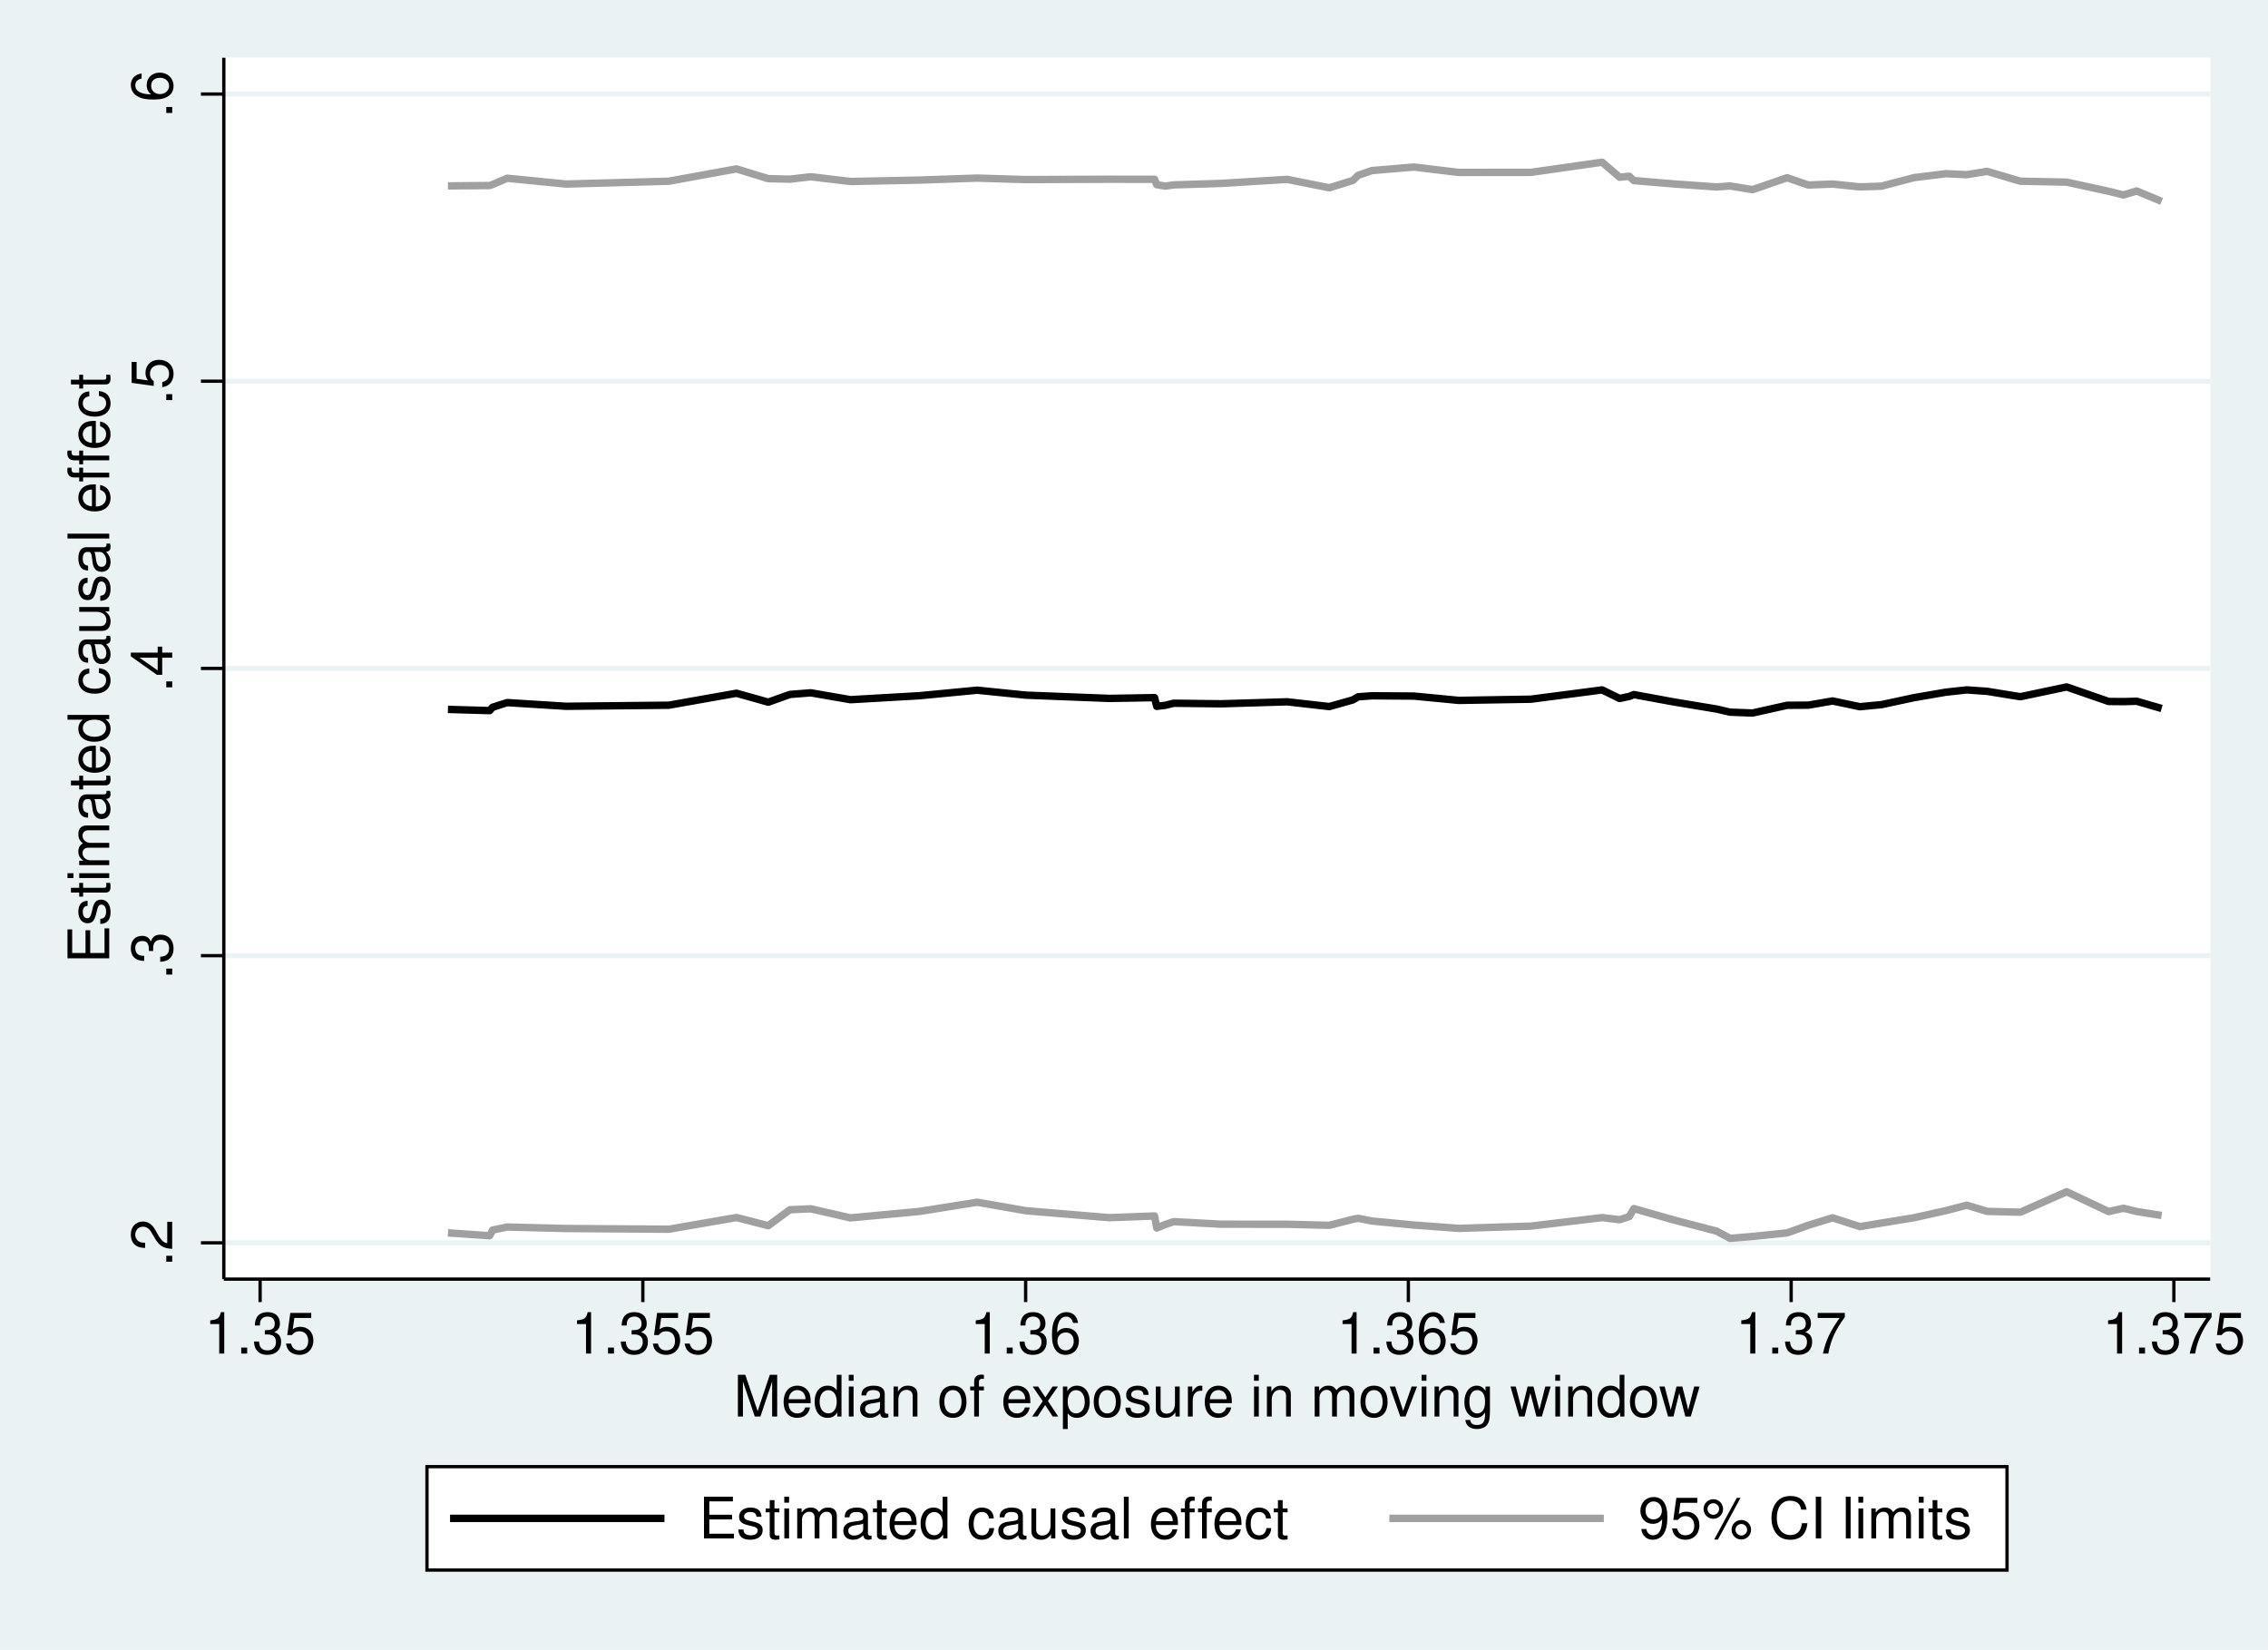
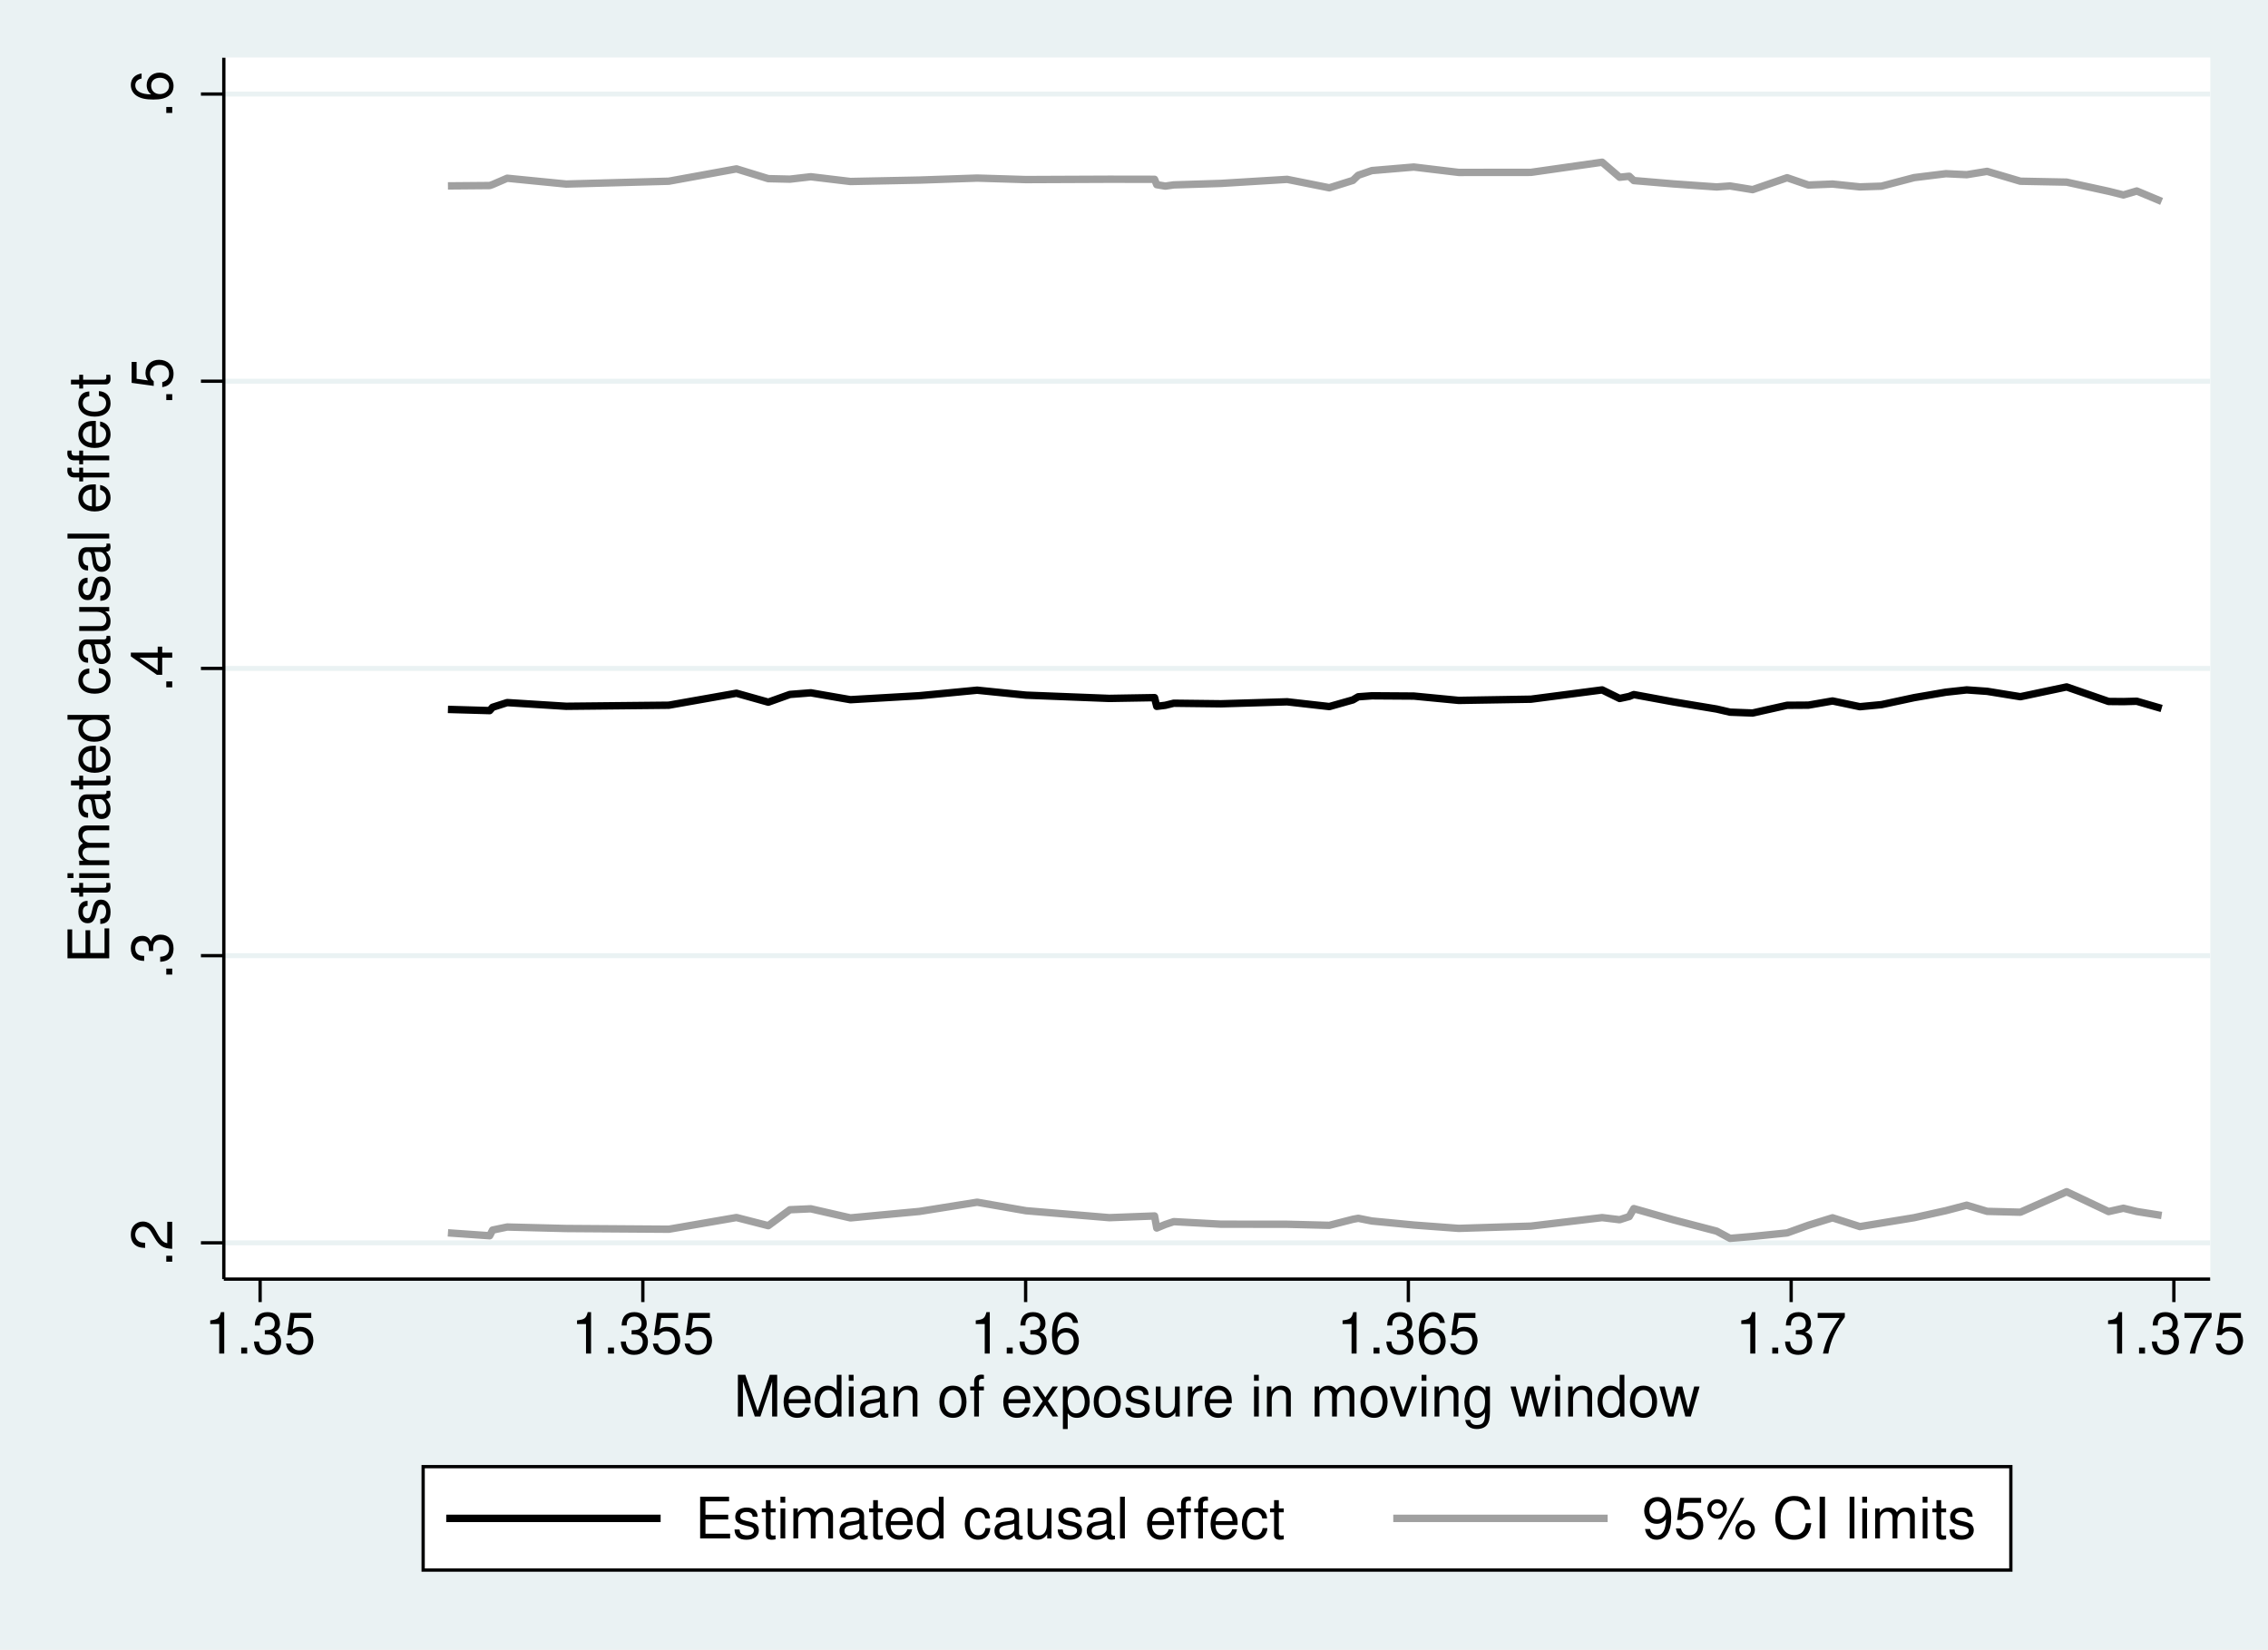
<svg xmlns="http://www.w3.org/2000/svg" version="1.1" width="5.500in" height="4.000in" viewBox="0 0 3960 2880">
  <rect x="0" y="0" width="3960" height="2880" style="fill:#EAF2F3;stroke:none" />
  <rect x="0.00" y="0.00" width="3959.88" height="2880.00" style="fill:#EAF2F3" />
  <rect x="2.88" y="2.88" width="3954.12" height="2874.24" style="fill:none;stroke:#EAF2F3;stroke-width:5.76" />
  <rect x="390.80" y="100.86" width="3468.22" height="2132.77" style="fill:#FFFFFF" />
  <rect x="393.68" y="103.74" width="3462.46" height="2127.01" style="fill:none;stroke:#FFFFFF;stroke-width:5.76" />
  <line x1="390.80" y1="2170.27" x2="3859.02" y2="2170.27" style="stroke:#EAF2F3;stroke-width:8.64" />
  <line x1="390.80" y1="1668.82" x2="3859.02" y2="1668.82" style="stroke:#EAF2F3;stroke-width:8.64" />
  <line x1="390.80" y1="1167.25" x2="3859.02" y2="1167.25" style="stroke:#EAF2F3;stroke-width:8.64" />
  <line x1="390.80" y1="665.67" x2="3859.02" y2="665.67" style="stroke:#EAF2F3;stroke-width:8.64" />
  <line x1="390.80" y1="164.22" x2="3859.02" y2="164.22" style="stroke:#EAF2F3;stroke-width:8.64" />
  <path d=" M782.10 1238.78 L854.99 1240.88 L860.06 1235.06 L885.56 1226.90 L988.52 1233.33 L1167.71 1231.47 L1285.89 1210.56 L1341.45 1226.15 L1379.19 1212.66 L1415.70 1209.82 L1484.88 1221.82 L1605.29 1214.89 L1706.14 1205.24 L1791.41 1213.90 L1936.94 1219.59 L2015.89 1218.23 L2019.72 1233.45 L2034.70 1231.60 L2049.42 1228.01 L2131.84 1229.00 L2247.42 1225.53 L2321.05 1233.83 L2362.14 1222.19 L2371.55 1216.75 L2395.30 1215.02 L2468.57 1215.51 L2547.02 1223.06 L2673.12 1220.96 L2797.37 1204.74 L2827.94 1219.72 L2844.64 1216.13 L2852.69 1212.91 L2921.99 1225.66 L2997.35 1238.16 L3020.74 1243.60 L3060.09 1245.09 L3120.36 1231.60 L3157.48 1231.35 L3199.68 1224.05 L3247.45 1234.07 L3285.07 1230.48 L3342.24 1218.23 L3397.56 1208.70 L3433.94 1204.74 L3469.58 1207.22 L3527.62 1216.62 L3608.43 1199.55 L3681.69 1224.92 L3707.55 1225.16 L3730.82 1224.54 L3774.25 1237.17" stroke-linejoin="round" style="fill:none;stroke:#000000;stroke-width:12.96" />
  <path d=" M782.10 324.61 L854.99 323.99 L860.06 322.26 L885.56 311.24 L988.52 321.39 L1167.71 316.44 L1285.89 294.91 L1341.45 311.98 L1379.19 312.85 L1415.70 308.64 L1484.88 316.93 L1605.29 314.46 L1706.14 310.99 L1791.41 313.59 L1936.94 312.97 L2015.89 313.10 L2019.72 322.50 L2034.70 324.98 L2049.42 322.87 L2131.84 320.28 L2247.42 313.22 L2321.05 327.95 L2362.14 315.08 L2371.55 306.04 L2395.30 297.88 L2468.57 291.69 L2547.02 301.09 L2673.12 300.97 L2797.37 283.27 L2827.94 309.51 L2844.64 307.78 L2852.69 315.32 L2921.99 321.14 L2997.35 326.46 L3020.74 324.73 L3060.09 331.17 L3120.36 310.37 L3157.48 323.12 L3199.68 321.39 L3247.45 326.34 L3285.07 325.10 L3342.24 310.13 L3397.56 303.32 L3433.94 305.05 L3469.58 299.24 L3527.62 316.44 L3608.43 318.05 L3681.69 334.01 L3707.55 340.45 L3730.82 333.52 L3774.25 351.71" stroke-linejoin="round" style="fill:none;stroke:#A0A0A0;stroke-width:12.96" />
  <path d=" M782.10 2152.82 L854.99 2157.90 L860.06 2148.00 L885.56 2142.67 L988.52 2145.27 L1167.71 2146.51 L1285.89 2126.09 L1341.45 2140.32 L1379.19 2112.48 L1415.70 2110.87 L1484.88 2126.71 L1605.29 2115.45 L1706.14 2099.36 L1791.41 2114.21 L1936.94 2126.34 L2015.89 2123.37 L2019.72 2144.41 L2034.70 2138.22 L2049.42 2133.27 L2131.84 2137.72 L2247.42 2137.85 L2321.05 2139.70 L2362.14 2129.19 L2371.55 2127.45 L2395.30 2132.16 L2468.57 2139.21 L2547.02 2145.03 L2673.12 2141.07 L2797.37 2126.22 L2827.94 2129.93 L2844.64 2124.48 L2852.69 2110.50 L2921.99 2130.18 L2997.35 2149.85 L3020.74 2162.48 L3060.09 2159.13 L3120.36 2152.95 L3157.48 2139.58 L3199.68 2126.59 L3247.45 2141.93 L3285.07 2135.74 L3342.24 2126.34 L3397.56 2114.09 L3433.94 2104.56 L3469.58 2115.32 L3527.62 2116.81 L3608.43 2081.05 L3681.69 2115.70 L3707.55 2109.88 L3730.82 2115.57 L3774.25 2122.50" stroke-linejoin="round" style="fill:none;stroke:#A0A0A0;stroke-width:12.96" />
  <line x1="390.80" y1="2233.63" x2="390.80" y2="100.86" style="stroke:#000000;stroke-width:5.76" />
  <line x1="390.80" y1="2170.27" x2="350.83" y2="2170.27" style="stroke:#000000;stroke-width:5.76" />
  <text x="300.72" y="2170.27" style="font-family:'Helvetica';font-size:99.99px;fill:#000000" transform="rotate(-90 300.72,2170.27)" text-anchor="middle">.2</text>
  <line x1="390.80" y1="1668.82" x2="350.83" y2="1668.82" style="stroke:#000000;stroke-width:5.76" />
  <text x="300.72" y="1668.82" style="font-family:'Helvetica';font-size:99.99px;fill:#000000" transform="rotate(-90 300.72,1668.82)" text-anchor="middle">.3</text>
  <line x1="390.80" y1="1167.25" x2="350.83" y2="1167.25" style="stroke:#000000;stroke-width:5.76" />
  <text x="300.72" y="1167.25" style="font-family:'Helvetica';font-size:99.99px;fill:#000000" transform="rotate(-90 300.72,1167.25)" text-anchor="middle">.4</text>
  <line x1="390.80" y1="665.67" x2="350.83" y2="665.67" style="stroke:#000000;stroke-width:5.76" />
  <text x="300.72" y="665.67" style="font-family:'Helvetica';font-size:99.99px;fill:#000000" transform="rotate(-90 300.72,665.67)" text-anchor="middle">.5</text>
  <line x1="390.80" y1="164.22" x2="350.83" y2="164.22" style="stroke:#000000;stroke-width:5.76" />
  <text x="300.72" y="164.22" style="font-family:'Helvetica';font-size:99.99px;fill:#000000" transform="rotate(-90 300.72,164.22)" text-anchor="middle">.6</text>
  <text x="190.71" y="1167.25" style="font-family:'Helvetica';font-size:99.99px;fill:#000000" transform="rotate(-90 190.71,1167.25)" text-anchor="middle">Estimated causal effect</text>
  <line x1="390.80" y1="2233.63" x2="3859.02" y2="2233.63" style="stroke:#000000;stroke-width:5.76" />
  <line x1="454.16" y1="2233.63" x2="454.16" y2="2273.73" style="stroke:#000000;stroke-width:5.76" />
  <text x="454.16" y="2363.59" style="font-family:'Helvetica';font-size:99.99px;fill:#000000" text-anchor="middle">1.35</text>
  <line x1="1122.41" y1="2233.63" x2="1122.41" y2="2273.73" style="stroke:#000000;stroke-width:5.76" />
  <text x="1122.41" y="2363.59" style="font-family:'Helvetica';font-size:99.99px;fill:#000000" text-anchor="middle">1.355</text>
  <line x1="1790.79" y1="2233.63" x2="1790.79" y2="2273.73" style="stroke:#000000;stroke-width:5.76" />
  <text x="1790.79" y="2363.59" style="font-family:'Helvetica';font-size:99.99px;fill:#000000" text-anchor="middle">1.36</text>
  <line x1="2459.04" y1="2233.63" x2="2459.04" y2="2273.73" style="stroke:#000000;stroke-width:5.76" />
  <text x="2459.04" y="2363.59" style="font-family:'Helvetica';font-size:99.99px;fill:#000000" text-anchor="middle">1.365</text>
  <line x1="3127.41" y1="2233.63" x2="3127.41" y2="2273.73" style="stroke:#000000;stroke-width:5.76" />
  <text x="3127.41" y="2363.59" style="font-family:'Helvetica';font-size:99.99px;fill:#000000" text-anchor="middle">1.37</text>
  <line x1="3795.66" y1="2233.63" x2="3795.66" y2="2273.73" style="stroke:#000000;stroke-width:5.76" />
  <text x="3795.66" y="2363.59" style="font-family:'Helvetica';font-size:99.99px;fill:#000000" text-anchor="middle">1.375</text>
  <text x="2124.91" y="2473.60" style="font-family:'Helvetica';font-size:99.99px;fill:#000000" text-anchor="middle">Median of exposure in moving window</text>
-   <rect x="742.62" y="2558.24" width="2764.58" height="186.37" style="fill:#FFFFFF" />
-   <rect x="745.50" y="2561.12" width="2758.82" height="180.61" style="fill:none;stroke:#000000;stroke-width:5.76" />
-   <line x1="785.81" y1="2651.43" x2="1160.16" y2="2651.43" style="stroke:#000000;stroke-width:12.96" />
-   <line x1="2425.87" y1="2651.43" x2="2800.34" y2="2651.43" style="stroke:#A0A0A0;stroke-width:12.96" />
-   <text x="1220.18" y="2686.46" style="font-family:'Helvetica';font-size:99.99px;fill:#000000">Estimated causal effect</text>
-   <text x="2860.36" y="2686.46" style="font-family:'Helvetica';font-size:99.99px;fill:#000000">95% CI limits</text>
+   <rect x="735.94" y="2558.24" width="2777.94" height="186.37" style="fill:#FFFFFF" />
+   <rect x="738.82" y="2561.12" width="2772.18" height="180.61" style="fill:none;stroke:#000000;stroke-width:5.76" />
+   <line x1="779.13" y1="2651.43" x2="1153.47" y2="2651.43" style="stroke:#000000;stroke-width:12.96" />
+   <line x1="2432.68" y1="2651.43" x2="2807.02" y2="2651.43" style="stroke:#A0A0A0;stroke-width:12.96" />
+   <text x="1213.49" y="2686.46" style="font-family:'Helvetica';font-size:99.99px;fill:#000000">Estimated causal effect</text>
+   <text x="2867.04" y="2686.46" style="font-family:'Helvetica';font-size:99.99px;fill:#000000">95% CI limits</text>
</svg>
